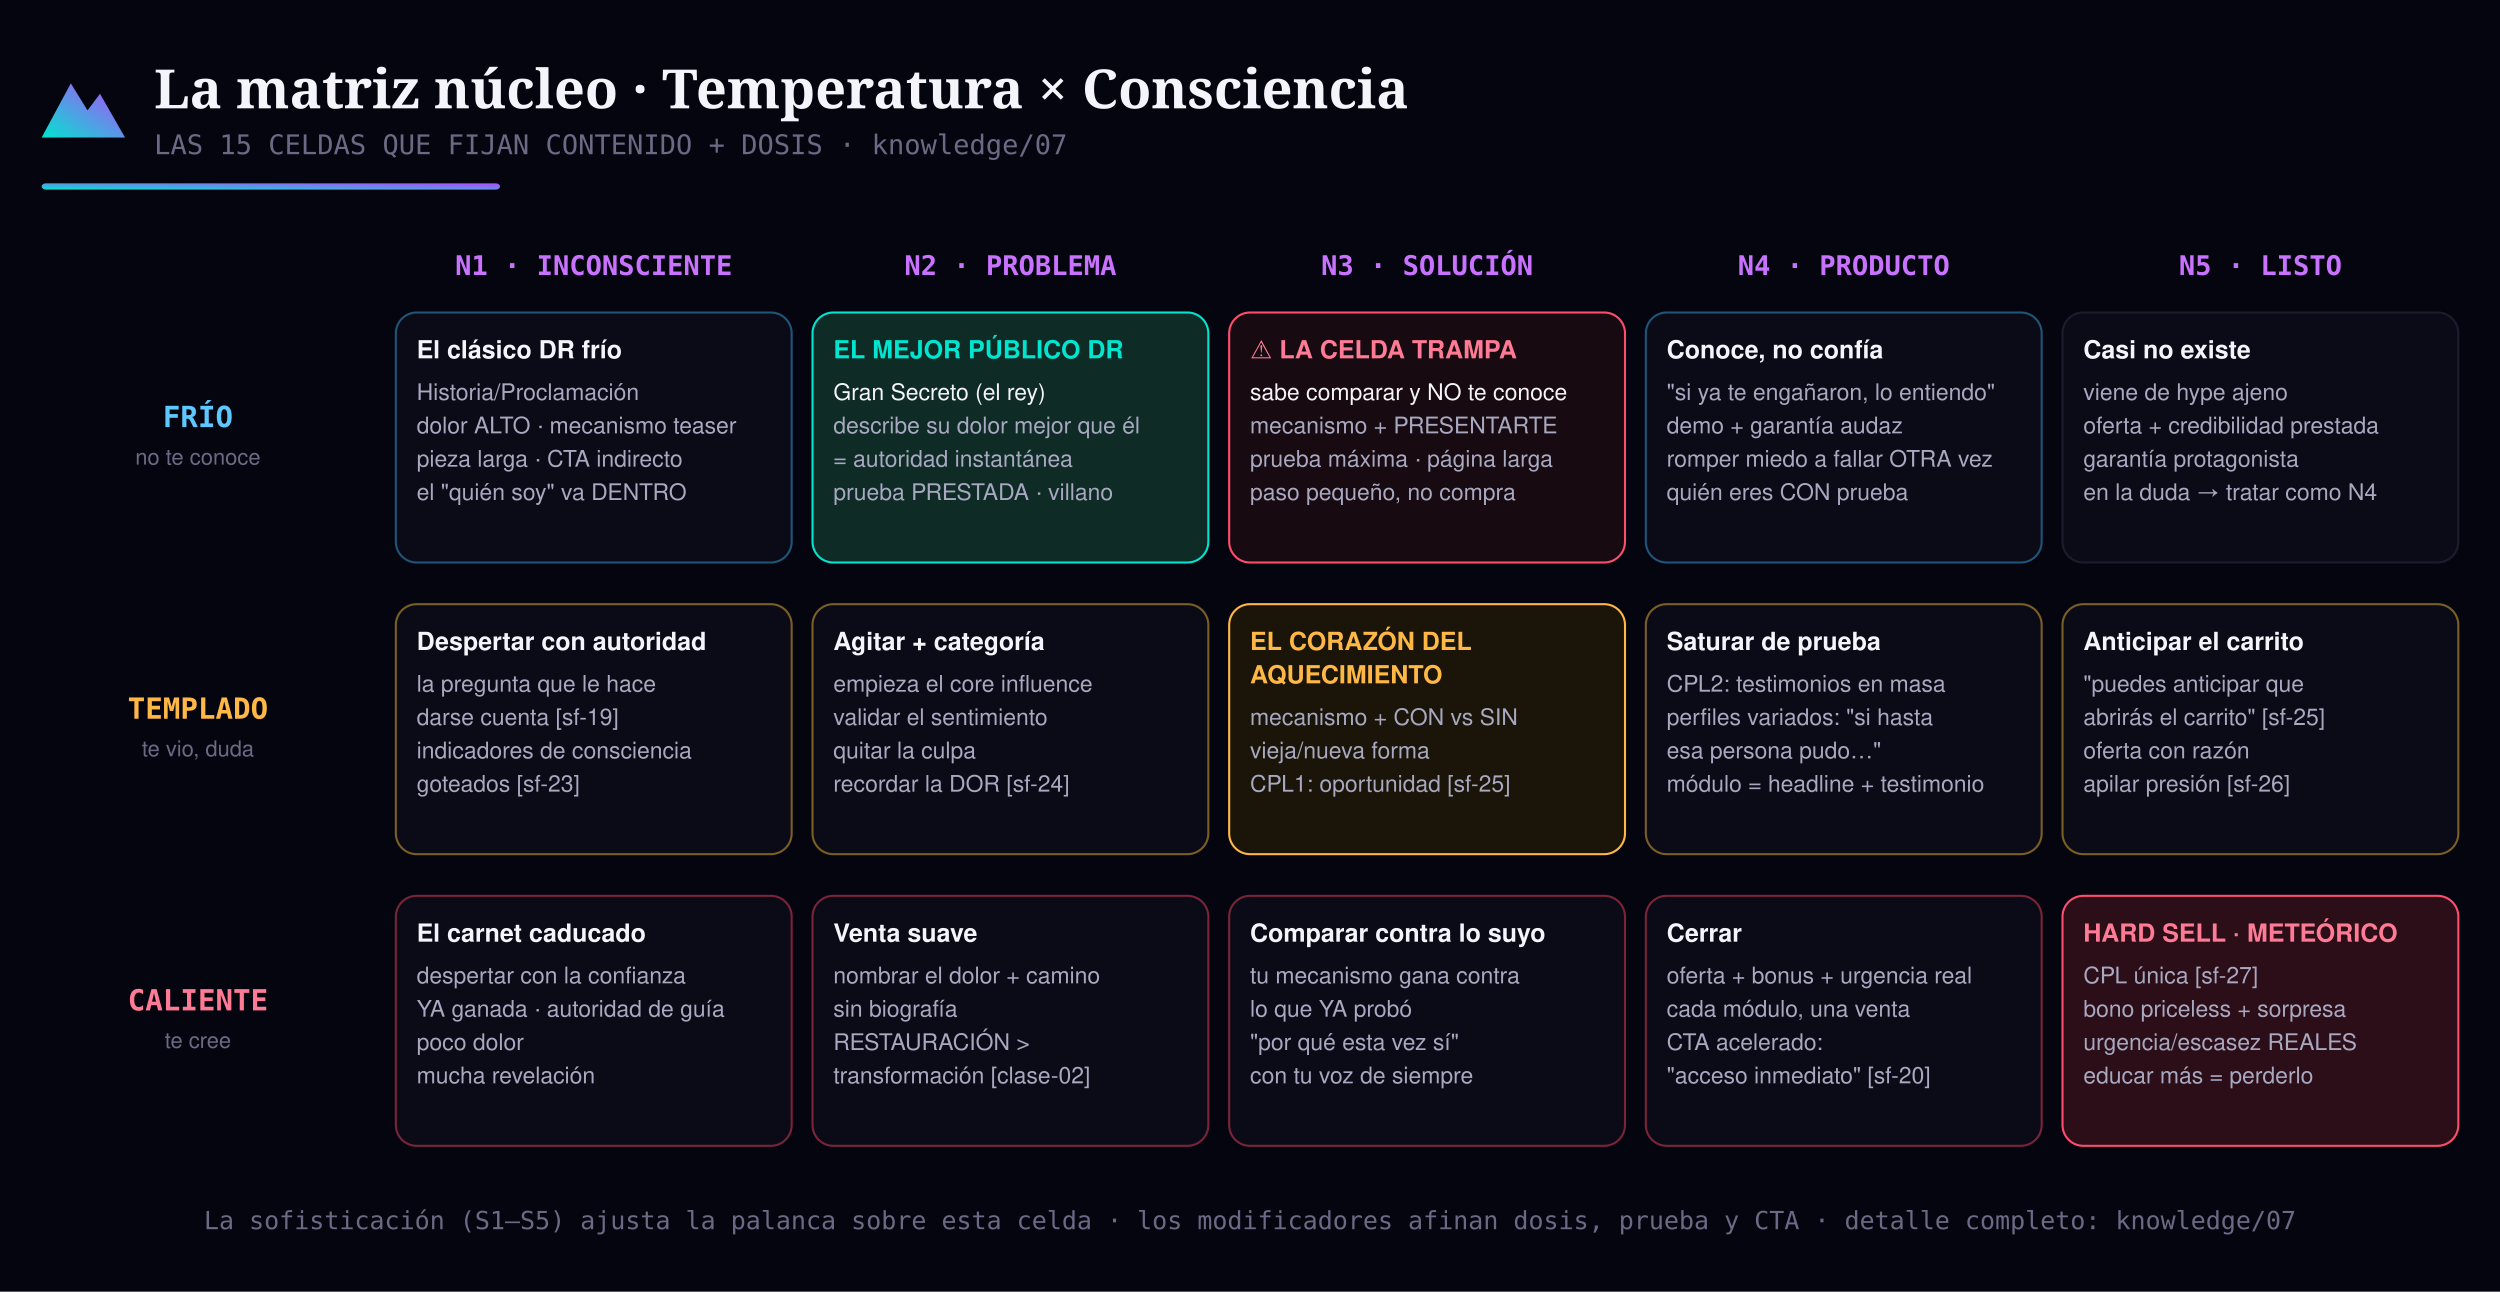
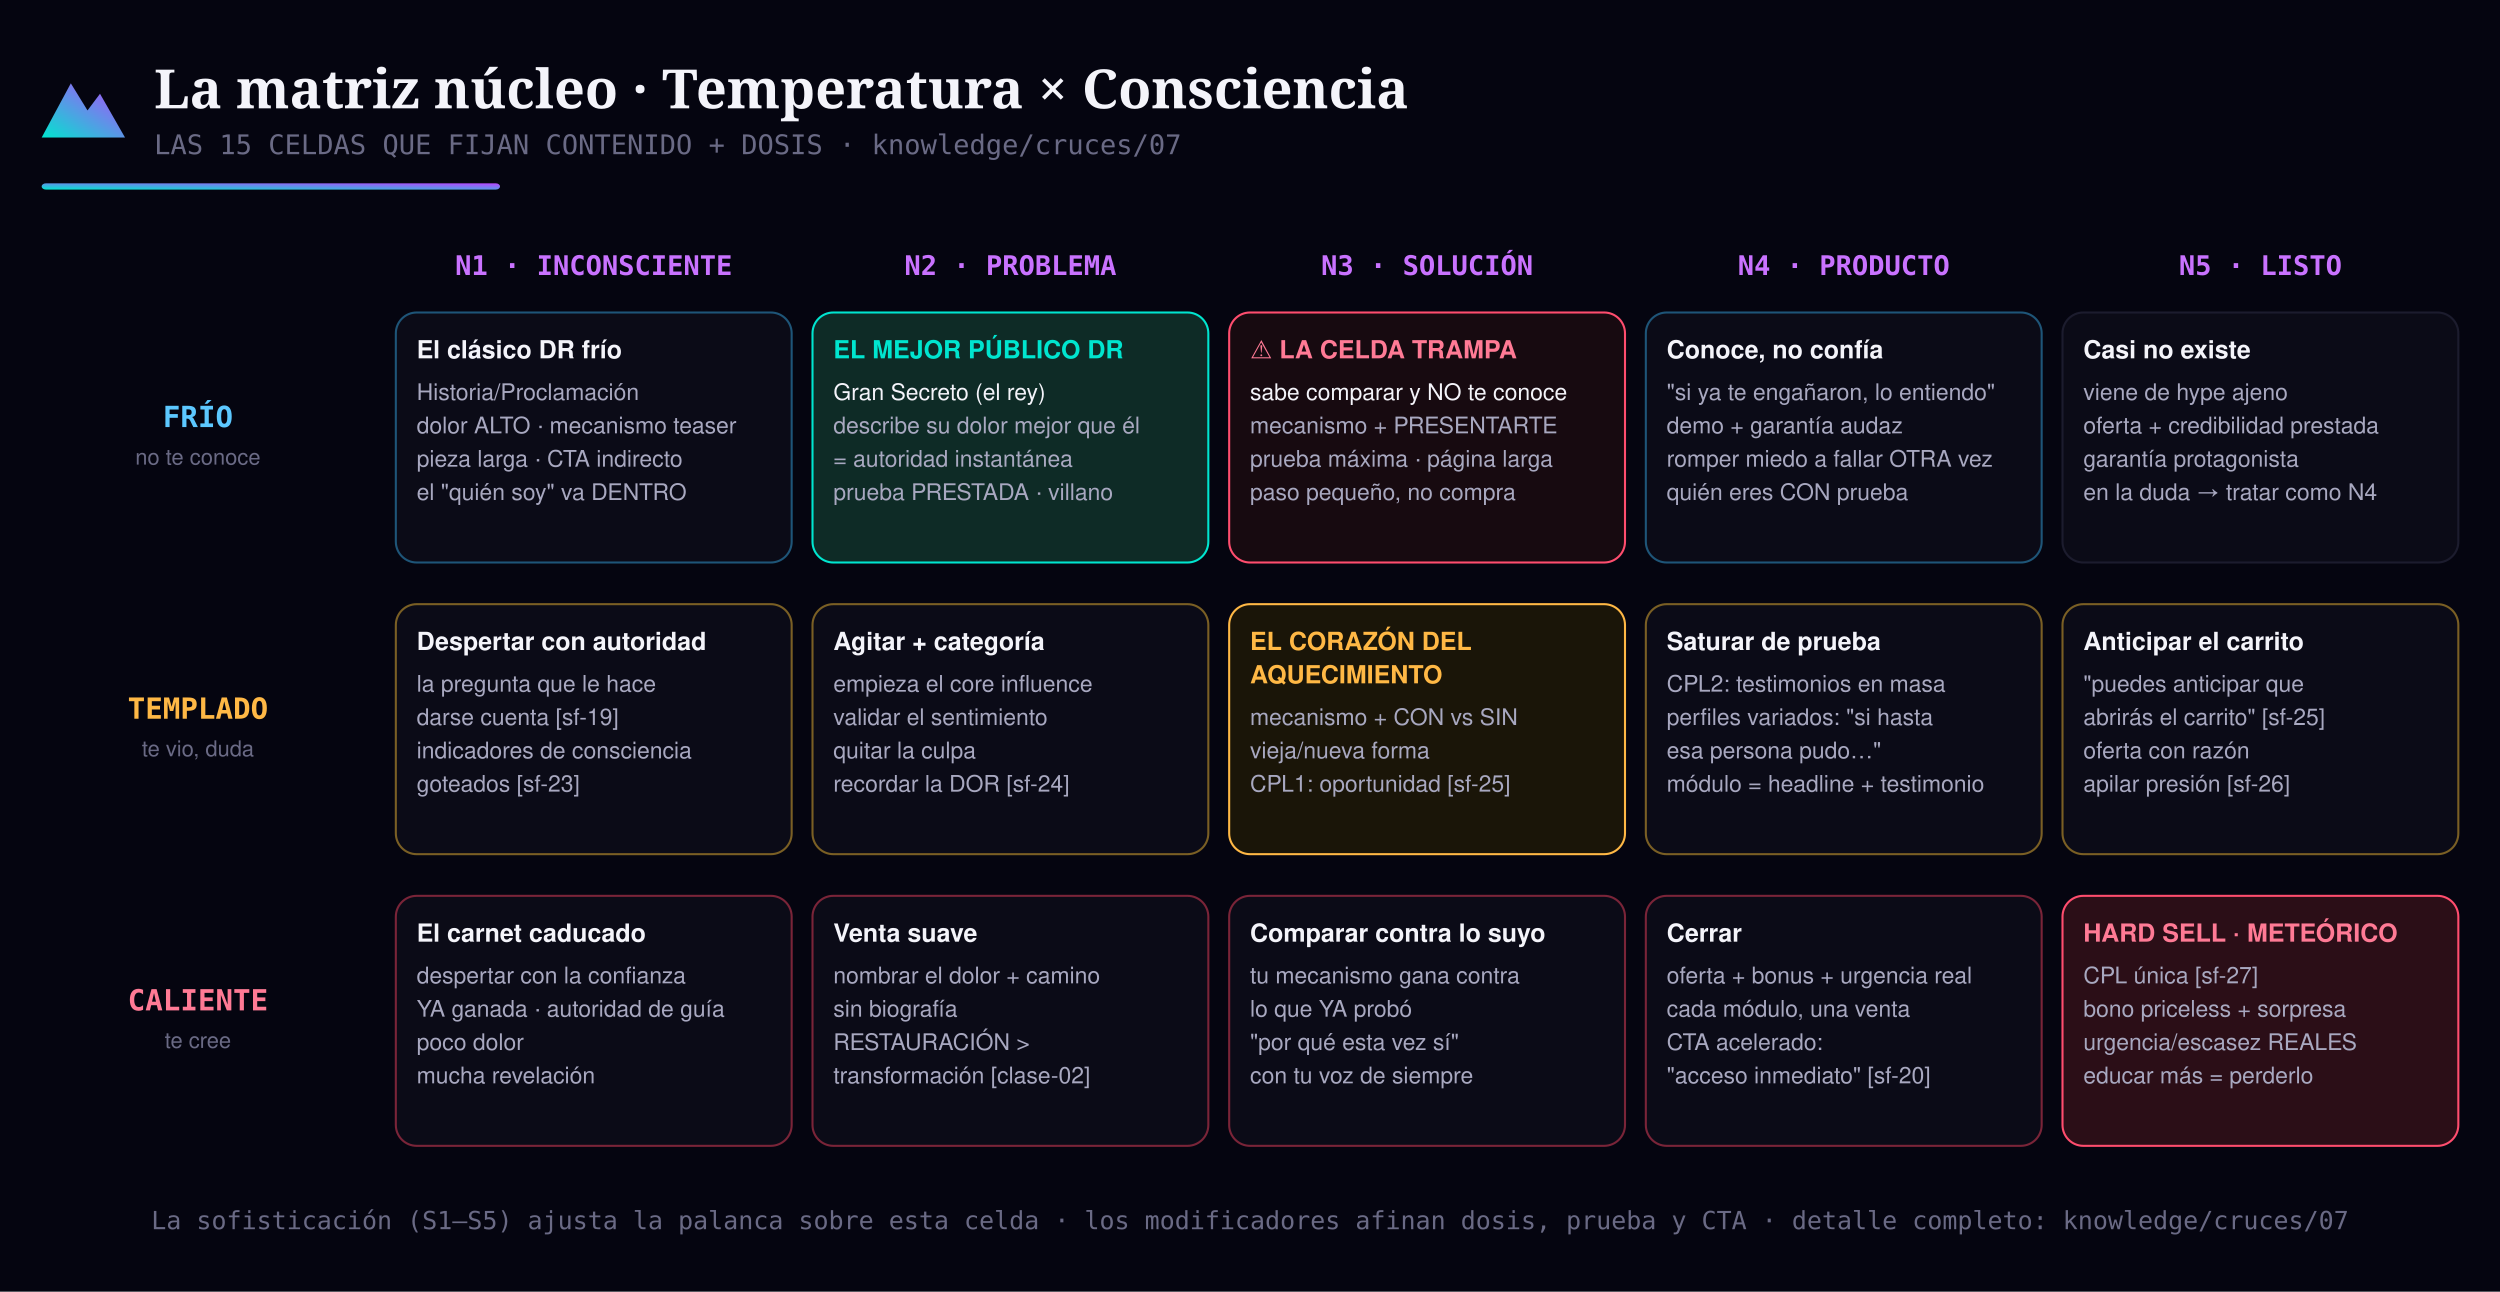
<svg xmlns="http://www.w3.org/2000/svg" viewBox="0 0 1200 620" font-family="Helvetica, Arial, sans-serif">
  <defs>
    <linearGradient id="grad" x1="0" y1="1" x2="1" y2="0">
      <stop offset="0" stop-color="#00E5CF" />
      <stop offset="1" stop-color="#B845FF" />
    </linearGradient>
  </defs>
  <rect width="1200" height="620" fill="#050510" />
  <path d="M20 66 L34 40 L42 53 L48 45 L60 66 Z" fill="url(#grad)" />
  <text x="74" y="52" fill="#F4F4FA" font-size="26" font-weight="bold" font-family="Georgia, serif">La matriz núcleo · Temperatura × Consciencia</text>
-   <text x="74" y="74" fill="#6A6A85" font-size="13" font-family="monospace">LAS 15 CELDAS QUE FIJAN CONTENIDO + DOSIS · knowledge/07</text>
+   <text x="74" y="74" fill="#6A6A85" font-size="13" font-family="monospace">LAS 15 CELDAS QUE FIJAN CONTENIDO + DOSIS · knowledge/cruces/07</text>
  <rect x="20" y="88" width="220" height="3" fill="url(#grad)" rx="2" />
  <text x="285" y="132" fill="#C972FF" font-size="13" font-family="monospace" font-weight="bold" text-anchor="middle">N1 · INCONSCIENTE</text>
  <text x="485" y="132" fill="#C972FF" font-size="13" font-family="monospace" font-weight="bold" text-anchor="middle">N2 · PROBLEMA</text>
  <text x="685" y="132" fill="#C972FF" font-size="13" font-family="monospace" font-weight="bold" text-anchor="middle">N3 · SOLUCIÓN</text>
  <text x="885" y="132" fill="#C972FF" font-size="13" font-family="monospace" font-weight="bold" text-anchor="middle">N4 · PRODUCTO</text>
  <text x="1085" y="132" fill="#C972FF" font-size="13" font-family="monospace" font-weight="bold" text-anchor="middle">N5 · LISTO</text>
  <text x="95" y="205" fill="#5CC8FF" font-size="14" font-family="monospace" font-weight="bold" text-anchor="middle">FRÍO</text>
  <text x="95" y="223" fill="#6A6A85" font-size="10.5" text-anchor="middle">no te conoce</text>
  <g>
    <rect x="190" y="150" width="190" height="120" rx="10" fill="#0B0B17" stroke="#1E5578" />
    <text x="200" y="172" fill="#F4F4FA" font-size="12" font-weight="bold">El clásico DR frío</text>
    <text x="200" y="192" fill="#A8A8C0" font-size="11">Historia/Proclamación</text>
    <text x="200" y="208" fill="#A8A8C0" font-size="11">dolor ALTO · mecanismo teaser</text>
    <text x="200" y="224" fill="#A8A8C0" font-size="11">pieza larga · CTA indirecto</text>
    <text x="200" y="240" fill="#A8A8C0" font-size="11">el "quién soy" va DENTRO</text>
  </g>
  <g>
    <rect x="390" y="150" width="190" height="120" rx="10" fill="#0E2B26" stroke="#00E5CF" />
    <text x="400" y="172" fill="#00E5CF" font-size="12" font-weight="bold">EL MEJOR PÚBLICO DR</text>
    <text x="400" y="192" fill="#F4F4FA" font-size="11">Gran Secreto (el rey)</text>
    <text x="400" y="208" fill="#A8A8C0" font-size="11">describe su dolor mejor que él</text>
    <text x="400" y="224" fill="#A8A8C0" font-size="11">= autoridad instantánea</text>
    <text x="400" y="240" fill="#A8A8C0" font-size="11">prueba PRESTADA · villano</text>
  </g>
  <g>
    <rect x="590" y="150" width="190" height="120" rx="10" fill="#170A10" stroke="#FF4D6E" />
    <text x="600" y="172" fill="#FF7A95" font-size="12" font-weight="bold">⚠ LA CELDA TRAMPA</text>
    <text x="600" y="192" fill="#F4F4FA" font-size="11">sabe comparar y NO te conoce</text>
    <text x="600" y="208" fill="#A8A8C0" font-size="11">mecanismo + PRESENTARTE</text>
    <text x="600" y="224" fill="#A8A8C0" font-size="11">prueba máxima · página larga</text>
    <text x="600" y="240" fill="#A8A8C0" font-size="11">paso pequeño, no compra</text>
  </g>
  <g>
    <rect x="790" y="150" width="190" height="120" rx="10" fill="#0B0B17" stroke="#1E5578" />
    <text x="800" y="172" fill="#F4F4FA" font-size="12" font-weight="bold">Conoce, no confía</text>
    <text x="800" y="192" fill="#A8A8C0" font-size="11">"si ya te engañaron, lo entiendo"</text>
    <text x="800" y="208" fill="#A8A8C0" font-size="11">demo + garantía audaz</text>
    <text x="800" y="224" fill="#A8A8C0" font-size="11">romper miedo a fallar OTRA vez</text>
    <text x="800" y="240" fill="#A8A8C0" font-size="11">quién eres CON prueba</text>
  </g>
  <g>
    <rect x="990" y="150" width="190" height="120" rx="10" fill="#0B0B17" stroke="#1C1C2E" />
    <text x="1000" y="172" fill="#F4F4FA" font-size="12" font-weight="bold">Casi no existe</text>
    <text x="1000" y="192" fill="#A8A8C0" font-size="11">viene de hype ajeno</text>
    <text x="1000" y="208" fill="#A8A8C0" font-size="11">oferta + credibilidad prestada</text>
    <text x="1000" y="224" fill="#A8A8C0" font-size="11">garantía protagonista</text>
    <text x="1000" y="240" fill="#A8A8C0" font-size="11">en la duda → tratar como N4</text>
  </g>
  <text x="95" y="345" fill="#FFB845" font-size="14" font-family="monospace" font-weight="bold" text-anchor="middle">TEMPLADO</text>
  <text x="95" y="363" fill="#6A6A85" font-size="10.5" text-anchor="middle">te vio, duda</text>
  <g>
    <rect x="190" y="290" width="190" height="120" rx="10" fill="#0B0B17" stroke="#7A5F24" />
    <text x="200" y="312" fill="#F4F4FA" font-size="12" font-weight="bold">Despertar con autoridad</text>
    <text x="200" y="332" fill="#A8A8C0" font-size="11">la pregunta que le hace</text>
    <text x="200" y="348" fill="#A8A8C0" font-size="11">darse cuenta [sf-19]</text>
    <text x="200" y="364" fill="#A8A8C0" font-size="11">indicadores de consciencia</text>
    <text x="200" y="380" fill="#A8A8C0" font-size="11">goteados [sf-23]</text>
  </g>
  <g>
    <rect x="390" y="290" width="190" height="120" rx="10" fill="#0B0B17" stroke="#7A5F24" />
    <text x="400" y="312" fill="#F4F4FA" font-size="12" font-weight="bold">Agitar + categoría</text>
    <text x="400" y="332" fill="#A8A8C0" font-size="11">empieza el core influence</text>
    <text x="400" y="348" fill="#A8A8C0" font-size="11">validar el sentimiento</text>
    <text x="400" y="364" fill="#A8A8C0" font-size="11">quitar la culpa</text>
    <text x="400" y="380" fill="#A8A8C0" font-size="11">recordar la DOR [sf-24]</text>
  </g>
  <g>
    <rect x="590" y="290" width="190" height="120" rx="10" fill="#1A1508" stroke="#FFB845" />
    <text x="600" y="312" fill="#FFB845" font-size="12" font-weight="bold">EL CORAZÓN DEL</text>
    <text x="600" y="328" fill="#FFB845" font-size="12" font-weight="bold">AQUECIMIENTO</text>
    <text x="600" y="348" fill="#A8A8C0" font-size="11">mecanismo + CON vs SIN</text>
    <text x="600" y="364" fill="#A8A8C0" font-size="11">vieja/nueva forma</text>
    <text x="600" y="380" fill="#A8A8C0" font-size="11">CPL1: oportunidad [sf-25]</text>
  </g>
  <g>
    <rect x="790" y="290" width="190" height="120" rx="10" fill="#0B0B17" stroke="#7A5F24" />
    <text x="800" y="312" fill="#F4F4FA" font-size="12" font-weight="bold">Saturar de prueba</text>
    <text x="800" y="332" fill="#A8A8C0" font-size="11">CPL2: testimonios en masa</text>
    <text x="800" y="348" fill="#A8A8C0" font-size="11">perfiles variados: "si hasta</text>
    <text x="800" y="364" fill="#A8A8C0" font-size="11">esa persona pudo…"</text>
    <text x="800" y="380" fill="#A8A8C0" font-size="11">módulo = headline + testimonio</text>
  </g>
  <g>
    <rect x="990" y="290" width="190" height="120" rx="10" fill="#0B0B17" stroke="#7A5F24" />
    <text x="1000" y="312" fill="#F4F4FA" font-size="12" font-weight="bold">Anticipar el carrito</text>
    <text x="1000" y="332" fill="#A8A8C0" font-size="11">"puedes anticipar que</text>
    <text x="1000" y="348" fill="#A8A8C0" font-size="11">abrirás el carrito" [sf-25]</text>
    <text x="1000" y="364" fill="#A8A8C0" font-size="11">oferta con razón</text>
    <text x="1000" y="380" fill="#A8A8C0" font-size="11">apilar presión [sf-26]</text>
  </g>
  <text x="95" y="485" fill="#FF7A95" font-size="14" font-family="monospace" font-weight="bold" text-anchor="middle">CALIENTE</text>
  <text x="95" y="503" fill="#6A6A85" font-size="10.5" text-anchor="middle">te cree</text>
  <g>
    <rect x="190" y="430" width="190" height="120" rx="10" fill="#0B0B17" stroke="#7A2438" />
    <text x="200" y="452" fill="#F4F4FA" font-size="12" font-weight="bold">El carnet caducado</text>
    <text x="200" y="472" fill="#A8A8C0" font-size="11">despertar con la confianza</text>
    <text x="200" y="488" fill="#A8A8C0" font-size="11">YA ganada · autoridad de guía</text>
    <text x="200" y="504" fill="#A8A8C0" font-size="11">poco dolor</text>
    <text x="200" y="520" fill="#A8A8C0" font-size="11">mucha revelación</text>
  </g>
  <g>
    <rect x="390" y="430" width="190" height="120" rx="10" fill="#0B0B17" stroke="#7A2438" />
    <text x="400" y="452" fill="#F4F4FA" font-size="12" font-weight="bold">Venta suave</text>
    <text x="400" y="472" fill="#A8A8C0" font-size="11">nombrar el dolor + camino</text>
    <text x="400" y="488" fill="#A8A8C0" font-size="11">sin biografía</text>
    <text x="400" y="504" fill="#A8A8C0" font-size="11">RESTAURACIÓN &gt;</text>
    <text x="400" y="520" fill="#A8A8C0" font-size="11">transformación [clase-02]</text>
  </g>
  <g>
    <rect x="590" y="430" width="190" height="120" rx="10" fill="#0B0B17" stroke="#7A2438" />
    <text x="600" y="452" fill="#F4F4FA" font-size="12" font-weight="bold">Comparar contra lo suyo</text>
    <text x="600" y="472" fill="#A8A8C0" font-size="11">tu mecanismo gana contra</text>
    <text x="600" y="488" fill="#A8A8C0" font-size="11">lo que YA probó</text>
    <text x="600" y="504" fill="#A8A8C0" font-size="11">"por qué esta vez sí"</text>
    <text x="600" y="520" fill="#A8A8C0" font-size="11">con tu voz de siempre</text>
  </g>
  <g>
    <rect x="790" y="430" width="190" height="120" rx="10" fill="#0B0B17" stroke="#7A2438" />
    <text x="800" y="452" fill="#F4F4FA" font-size="12" font-weight="bold">Cerrar</text>
    <text x="800" y="472" fill="#A8A8C0" font-size="11">oferta + bonus + urgencia real</text>
    <text x="800" y="488" fill="#A8A8C0" font-size="11">cada módulo, una venta</text>
    <text x="800" y="504" fill="#A8A8C0" font-size="11">CTA acelerado:</text>
    <text x="800" y="520" fill="#A8A8C0" font-size="11">"acceso inmediato" [sf-20]</text>
  </g>
  <g>
    <rect x="990" y="430" width="190" height="120" rx="10" fill="#2B0E17" stroke="#FF4D6E" />
    <text x="1000" y="452" fill="#FF7A95" font-size="12" font-weight="bold">HARD SELL · METEÓRICO</text>
    <text x="1000" y="472" fill="#A8A8C0" font-size="11">CPL única [sf-27]</text>
    <text x="1000" y="488" fill="#A8A8C0" font-size="11">bono priceless + sorpresa</text>
    <text x="1000" y="504" fill="#A8A8C0" font-size="11">urgencia/escasez REALES</text>
    <text x="1000" y="520" fill="#A8A8C0" font-size="11">educar más = perderlo</text>
  </g>
-   <text x="600" y="590" fill="#6A6A85" font-size="12" text-anchor="middle" font-family="monospace">La sofisticación (S1–S5) ajusta la palanca sobre esta celda · los modificadores afinan dosis, prueba y CTA · detalle completo: knowledge/07</text>
+   <text x="600" y="590" fill="#6A6A85" font-size="12" text-anchor="middle" font-family="monospace">La sofisticación (S1–S5) ajusta la palanca sobre esta celda · los modificadores afinan dosis, prueba y CTA · detalle completo: knowledge/cruces/07</text>
</svg>
